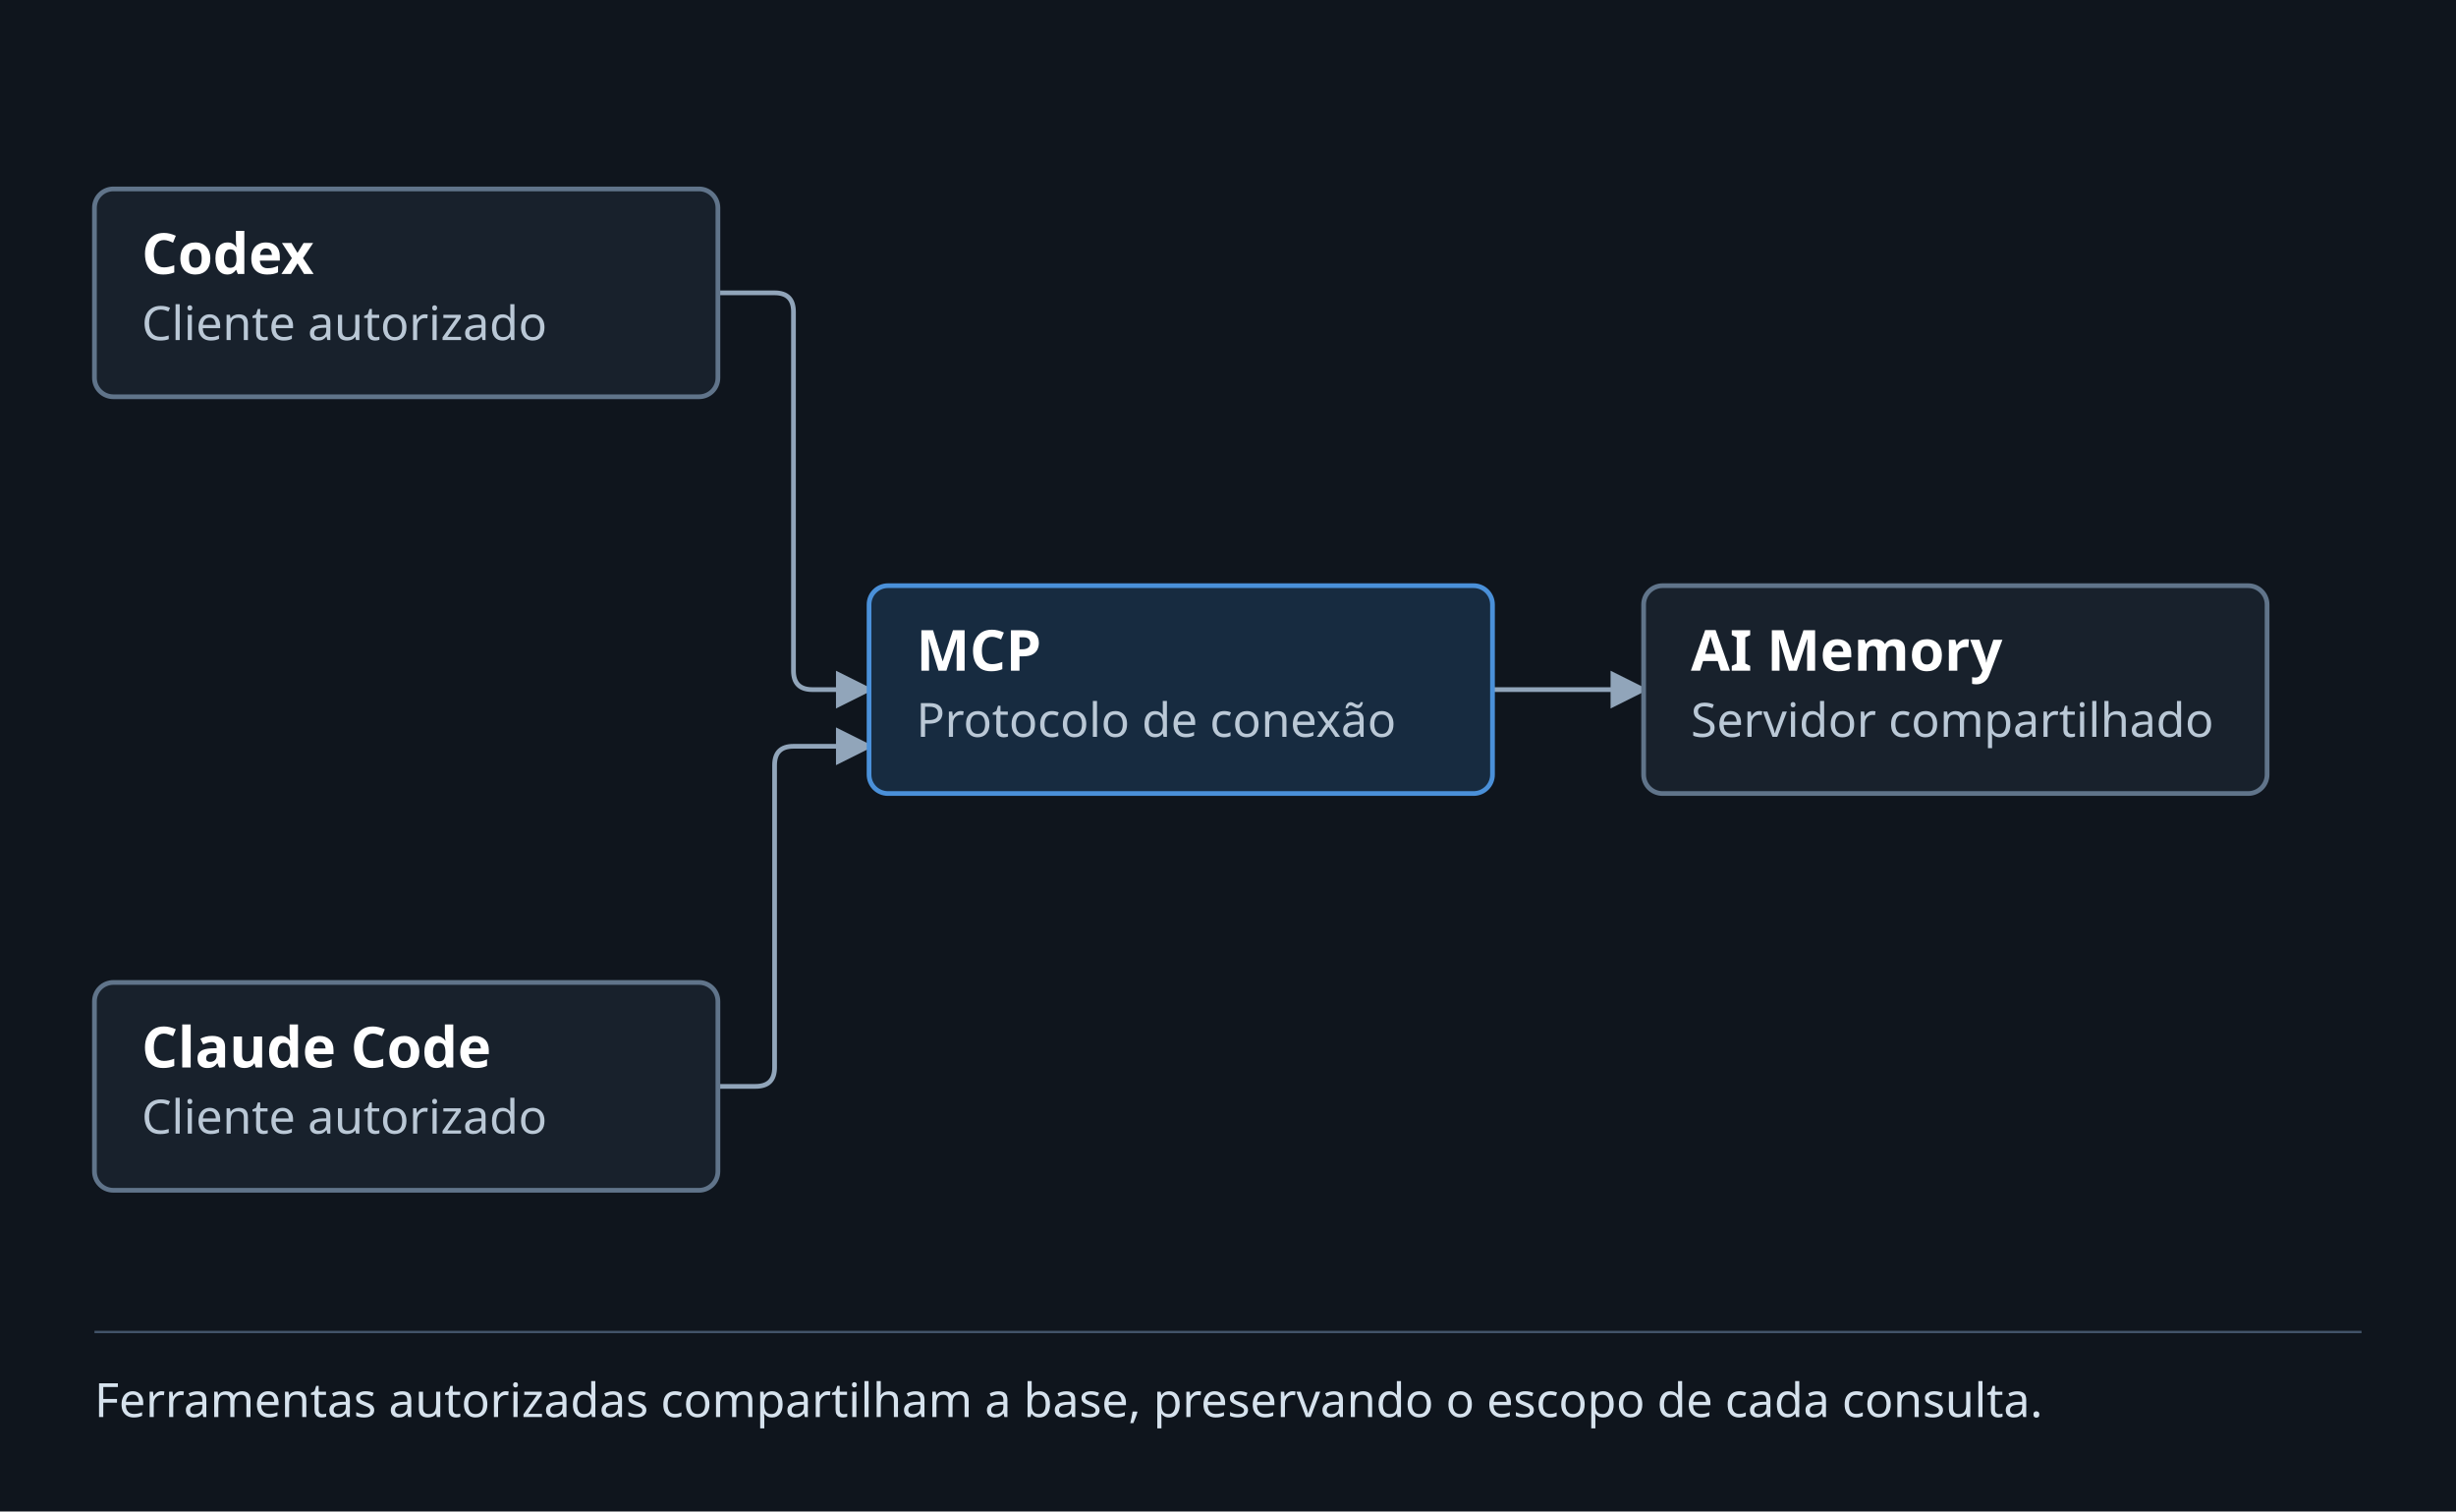
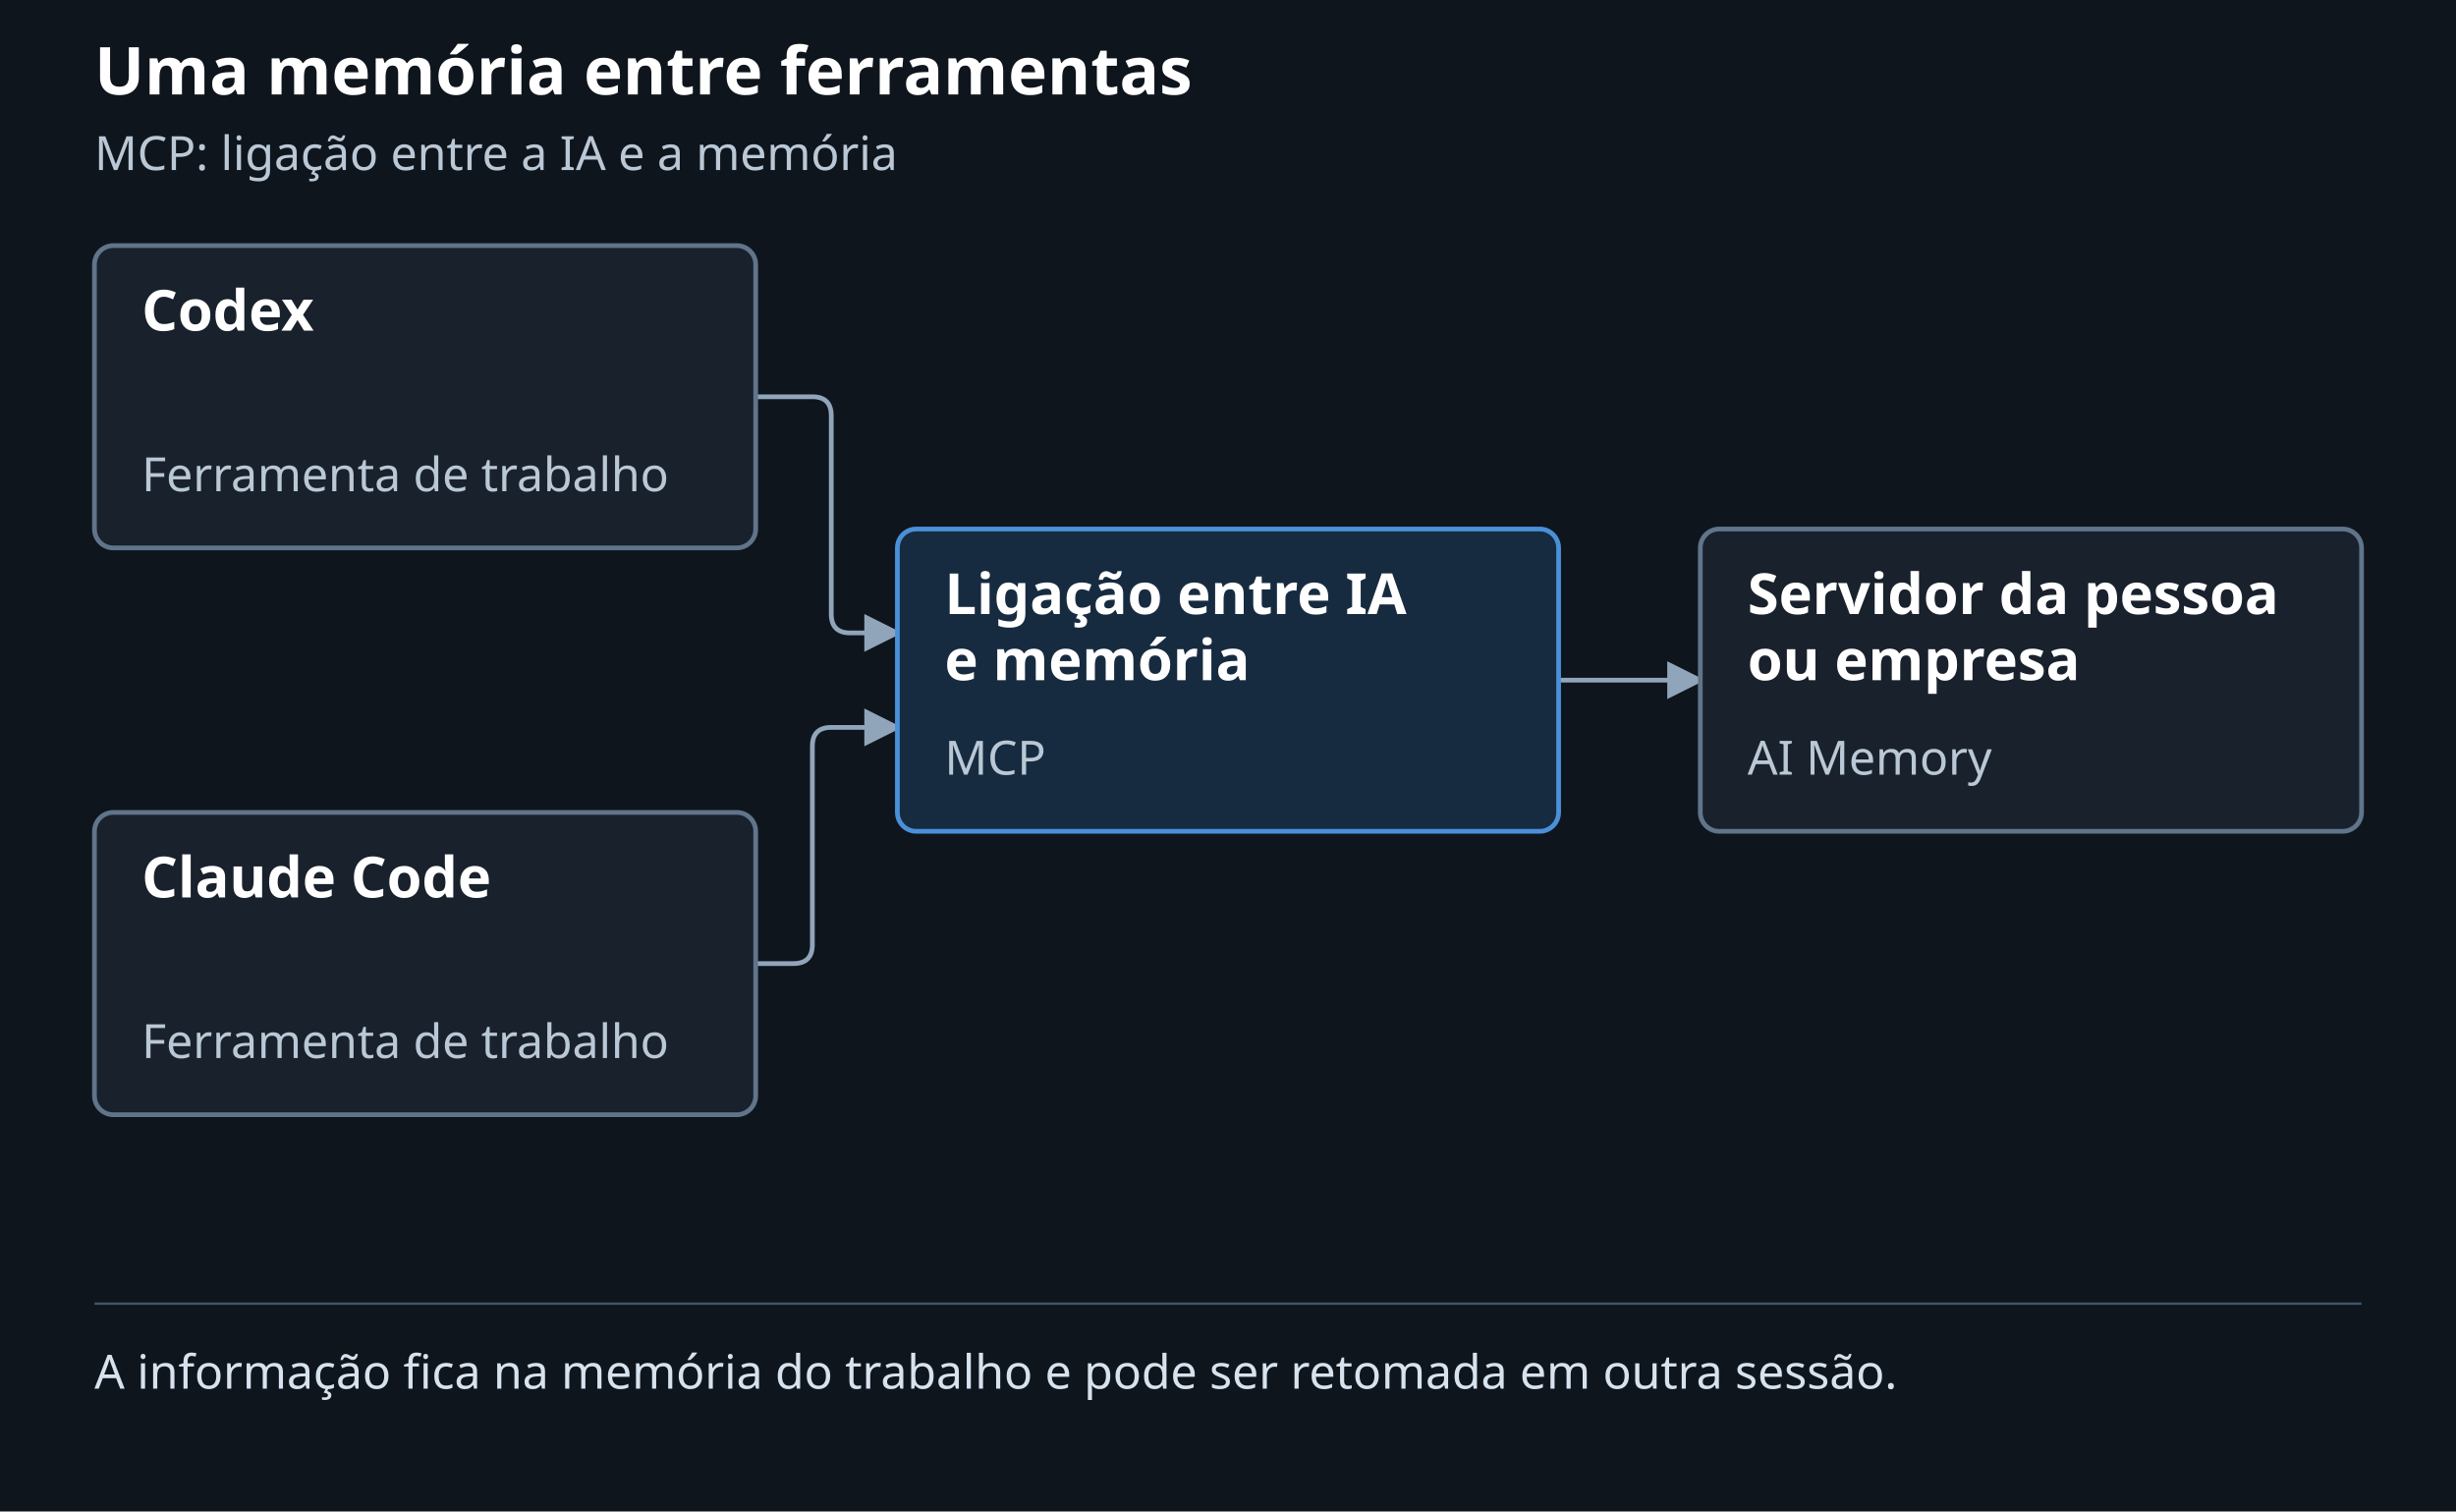
<svg xmlns="http://www.w3.org/2000/svg" viewBox="0 0 1040 640" role="img" aria-labelledby="fluxo-mcp-title fluxo-mcp-desc">
  <defs>
    <marker id="fluxo-mcp-arrow" markerWidth="8" markerHeight="8" refX="7" refY="4" orient="auto">
      <path d="M0 0L8 4L0 8Z" fill="#91a5ba" />
    </marker>
  </defs>
  <rect width="1040" height="640" fill="#0f151d" />
-   <path data-from="codex" data-to="mcp" d="M304 124H328Q336 124 336 132V284Q336 292 344 292H368" fill="none" stroke="#91a5ba" stroke-width="2" marker-end="url(#fluxo-mcp-arrow)" />
-   <path data-from="claude" data-to="mcp" d="M304 460H320Q328 460 328 452V324Q328 316 336 316H368" fill="none" stroke="#91a5ba" stroke-width="2" marker-end="url(#fluxo-mcp-arrow)" />
-   <path data-from="mcp" data-to="memoria" d="M632 292H696" fill="none" stroke="#91a5ba" stroke-width="2" marker-end="url(#fluxo-mcp-arrow)" />
+   <text x="40" y="40" fill="#fff" font-family="Segoe UI, sans-serif" font-size="28" font-weight="600">Uma memória entre ferramentas</text>
+   <text x="40" y="72" fill="#bac8d6" font-family="Segoe UI, sans-serif" font-size="20">MCP: ligação entre a IA e a memória</text>
+   <path data-from="codex" data-to="mcp" d="M320 168H344Q352 168 352 176V260Q352 268 360 268H380" fill="none" stroke="#91a5ba" stroke-width="2" marker-end="url(#fluxo-mcp-arrow)" />
+   <path data-from="claude" data-to="mcp" d="M320 408H336Q344 408 344 400V316Q344 308 352 308H380" fill="none" stroke="#91a5ba" stroke-width="2" marker-end="url(#fluxo-mcp-arrow)" />
+   <path data-from="mcp" data-to="memoria" d="M660 288H720" fill="none" stroke="#91a5ba" stroke-width="2" marker-end="url(#fluxo-mcp-arrow)" />
  <g class="node" id="fluxo-mcp-codex" data-key="codex" tabindex="0" role="button" aria-label="Codex">
-     <rect x="40" y="80" width="264" height="88" rx="8" fill="#18212c" stroke="#60748a" stroke-width="2" />
-     <text x="60" y="116" fill="#ffffff" font-family="Segoe UI, sans-serif" font-size="24" font-weight="600">Codex</text>
-     <text x="60" y="144" fill="#bac8d6" font-family="Segoe UI, sans-serif" font-size="20">Cliente autorizado</text>
-   </g>
-   <g class="node" id="fluxo-mcp-mcp" data-key="mcp" tabindex="0" role="button" aria-label="MCP">
-     <rect x="368" y="248" width="264" height="88" rx="8" fill="#172b40" stroke="#4A90D9" stroke-width="2" />
-     <text x="388" y="284" fill="#ffffff" font-family="Segoe UI, sans-serif" font-size="24" font-weight="600">MCP</text>
-     <text x="388" y="312" fill="#bac8d6" font-family="Segoe UI, sans-serif" font-size="20">Protocolo de conexão</text>
+     <rect x="40" y="104" width="280" height="128" rx="8" fill="#18212c" stroke="#60748a" stroke-width="2" />
+     <text x="60" y="140" fill="#fff" font-family="Segoe UI, sans-serif" font-size="24" font-weight="600">Codex</text>
+     <text x="60" y="208" fill="#bac8d6" font-family="Segoe UI, sans-serif" font-size="20">Ferramenta de trabalho</text>
  </g>
  <g class="node" id="fluxo-mcp-claude" data-key="claude" tabindex="0" role="button" aria-label="Claude Code">
-     <rect x="40" y="416" width="264" height="88" rx="8" fill="#18212c" stroke="#60748a" stroke-width="2" />
-     <text x="60" y="452" fill="#ffffff" font-family="Segoe UI, sans-serif" font-size="24" font-weight="600">Claude Code</text>
-     <text x="60" y="480" fill="#bac8d6" font-family="Segoe UI, sans-serif" font-size="20">Cliente autorizado</text>
+     <rect x="40" y="344" width="280" height="128" rx="8" fill="#18212c" stroke="#60748a" stroke-width="2" />
+     <text x="60" y="380" fill="#fff" font-family="Segoe UI, sans-serif" font-size="24" font-weight="600">Claude Code</text>
+     <text x="60" y="448" fill="#bac8d6" font-family="Segoe UI, sans-serif" font-size="20">Ferramenta de trabalho</text>
  </g>
-   <g class="node" id="fluxo-mcp-memoria" data-key="memoria" tabindex="0" role="button" aria-label="AI Memory">
-     <rect x="696" y="248" width="264" height="88" rx="8" fill="#18212c" stroke="#60748a" stroke-width="2" />
-     <text x="716" y="284" fill="#ffffff" font-family="Segoe UI, sans-serif" font-size="24" font-weight="600">AI Memory</text>
-     <text x="716" y="312" fill="#bac8d6" font-family="Segoe UI, sans-serif" font-size="20">Servidor compartilhado</text>
+   <g class="node" id="fluxo-mcp-mcp" data-key="mcp" tabindex="0" role="button" aria-label="Ligação entre IA e memória">
+     <rect x="380" y="224" width="280" height="128" rx="8" fill="#172b40" stroke="#4A90D9" stroke-width="2" />
+     <text x="400" y="260" fill="#fff" font-family="Segoe UI, sans-serif" font-size="24" font-weight="600">Ligação entre IA</text>
+     <text x="400" y="288" fill="#fff" font-family="Segoe UI, sans-serif" font-size="24" font-weight="600">e memória</text>
+     <text x="400" y="328" fill="#bac8d6" font-family="Segoe UI, sans-serif" font-size="20">MCP</text>
  </g>
-   <path d="M40 564H1000" stroke="#435469" />
-   <text id="detail" x="40" y="600" fill="#d6e2ed" font-family="Segoe UI, sans-serif" font-size="20">Ferramentas autorizadas compartilham a base, preservando o escopo de cada consulta.</text>
+   <g class="node" id="fluxo-mcp-memoria" data-key="memoria" tabindex="0" role="button" aria-label="Servidor da pessoa ou empresa">
+     <rect x="720" y="224" width="280" height="128" rx="8" fill="#18212c" stroke="#60748a" stroke-width="2" />
+     <text x="740" y="260" fill="#fff" font-family="Segoe UI, sans-serif" font-size="24" font-weight="600">Servidor da pessoa</text>
+     <text x="740" y="288" fill="#fff" font-family="Segoe UI, sans-serif" font-size="24" font-weight="600">ou empresa</text>
+     <text x="740" y="328" fill="#bac8d6" font-family="Segoe UI, sans-serif" font-size="20">AI Memory</text>
+   </g>
+   <path d="M40 552H1000" stroke="#435469" />
+   <text id="detail" x="40" y="588" fill="#d6e2ed" font-family="Segoe UI, sans-serif" font-size="20">
+     <tspan id="detail-line-1" x="40" y="588">A informação fica na memória do trabalho e pode ser retomada em outra sessão.</tspan>
+     <tspan id="detail-line-2" x="40" y="616" />
+   </text>
</svg>
